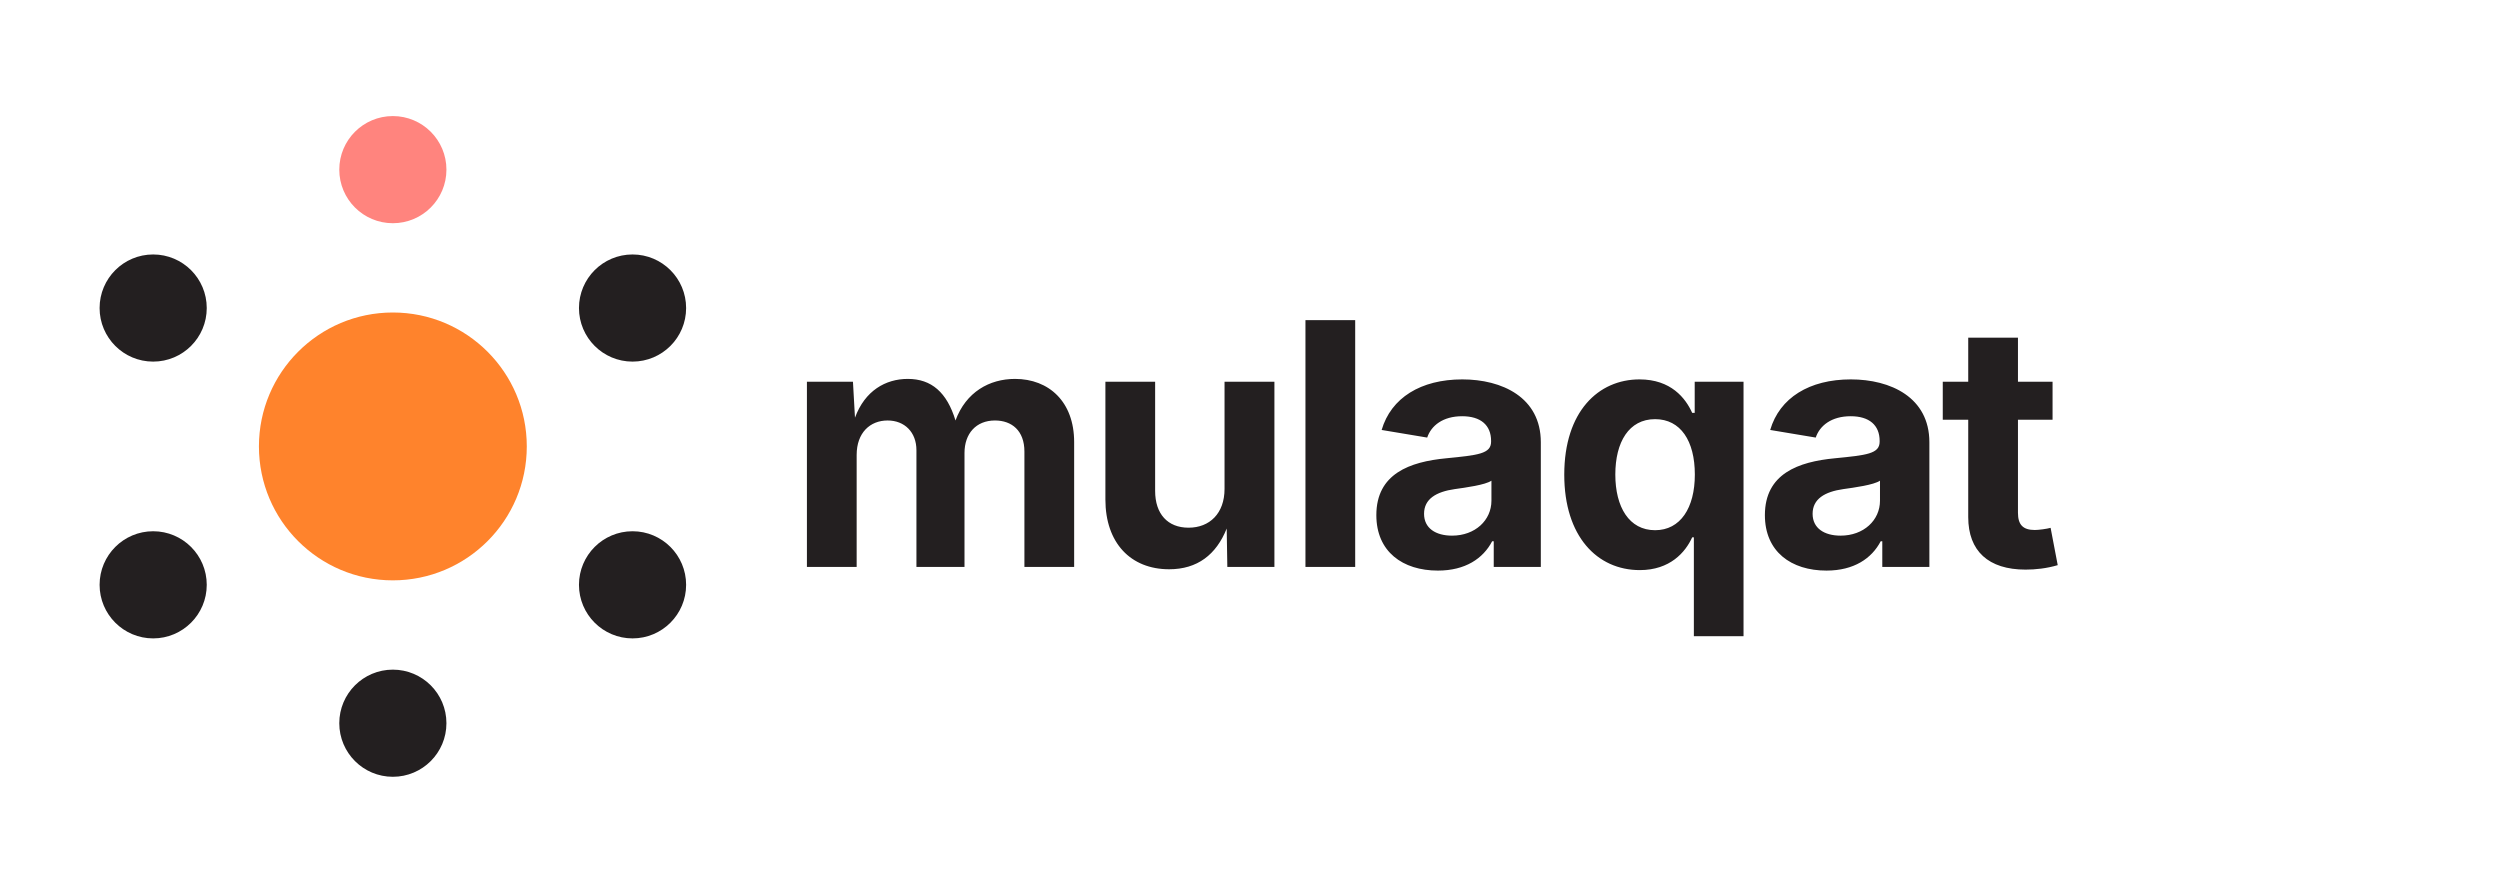
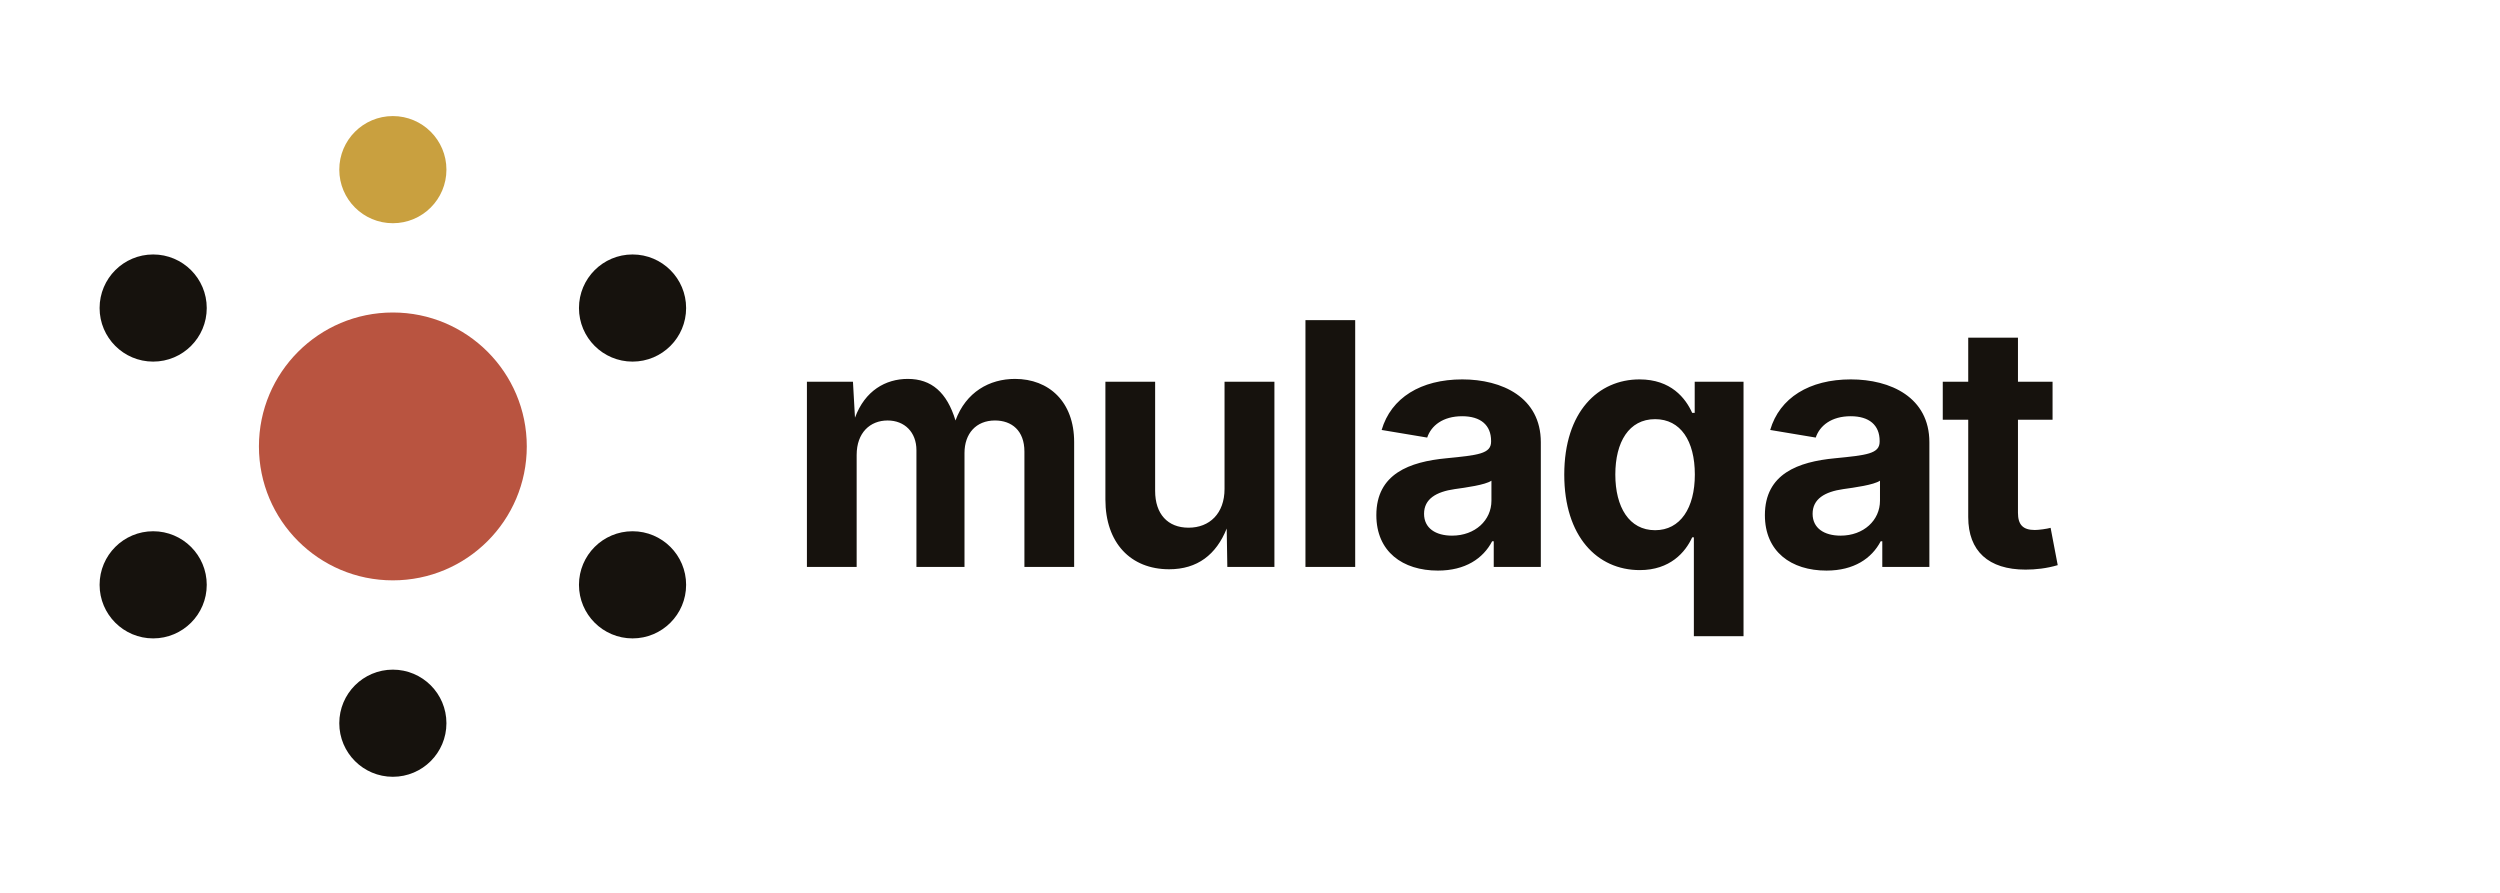
<svg xmlns="http://www.w3.org/2000/svg" width="560" height="200" viewBox="0 0 560 200" fill="none" role="img" aria-label="Mulaqat logo">
-   <circle cx="88" cy="100" r="30" fill="#ff832c" />
-   <circle cx="88" cy="38" r="12" fill="#ff847e" />
-   <circle cx="141.69" cy="69" r="12" fill="#231f20" />
-   <circle cx="141.69" cy="131" r="12" fill="#231f20" />
-   <circle cx="88" cy="162" r="12" fill="#231f20" />
-   <circle cx="34.31" cy="131" r="12" fill="#231f20" />
-   <circle cx="34.31" cy="69" r="12" fill="#231f20" />
-   <text x="176" y="127" font-family="Inter, 'SF Pro Display', -apple-system, 'Segoe UI', sans-serif" font-size="76" font-weight="700" letter-spacing="-2.5" fill="#231f20">mulaqat</text>
+   <circle cx="88" cy="100" r="30" fill="#b95440" />
+   <circle cx="88" cy="38" r="12" fill="#c9a03f" />
+   <circle cx="141.69" cy="69" r="12" fill="#16120d" />
+   <circle cx="141.69" cy="131" r="12" fill="#16120d" />
+   <circle cx="88" cy="162" r="12" fill="#16120d" />
+   <circle cx="34.31" cy="131" r="12" fill="#16120d" />
+   <circle cx="34.31" cy="69" r="12" fill="#16120d" />
+   <text x="176" y="127" font-family="Inter, 'SF Pro Display', -apple-system, 'Segoe UI', sans-serif" font-size="76" font-weight="700" letter-spacing="-2.5" fill="#16120d">mulaqat</text>
</svg>
